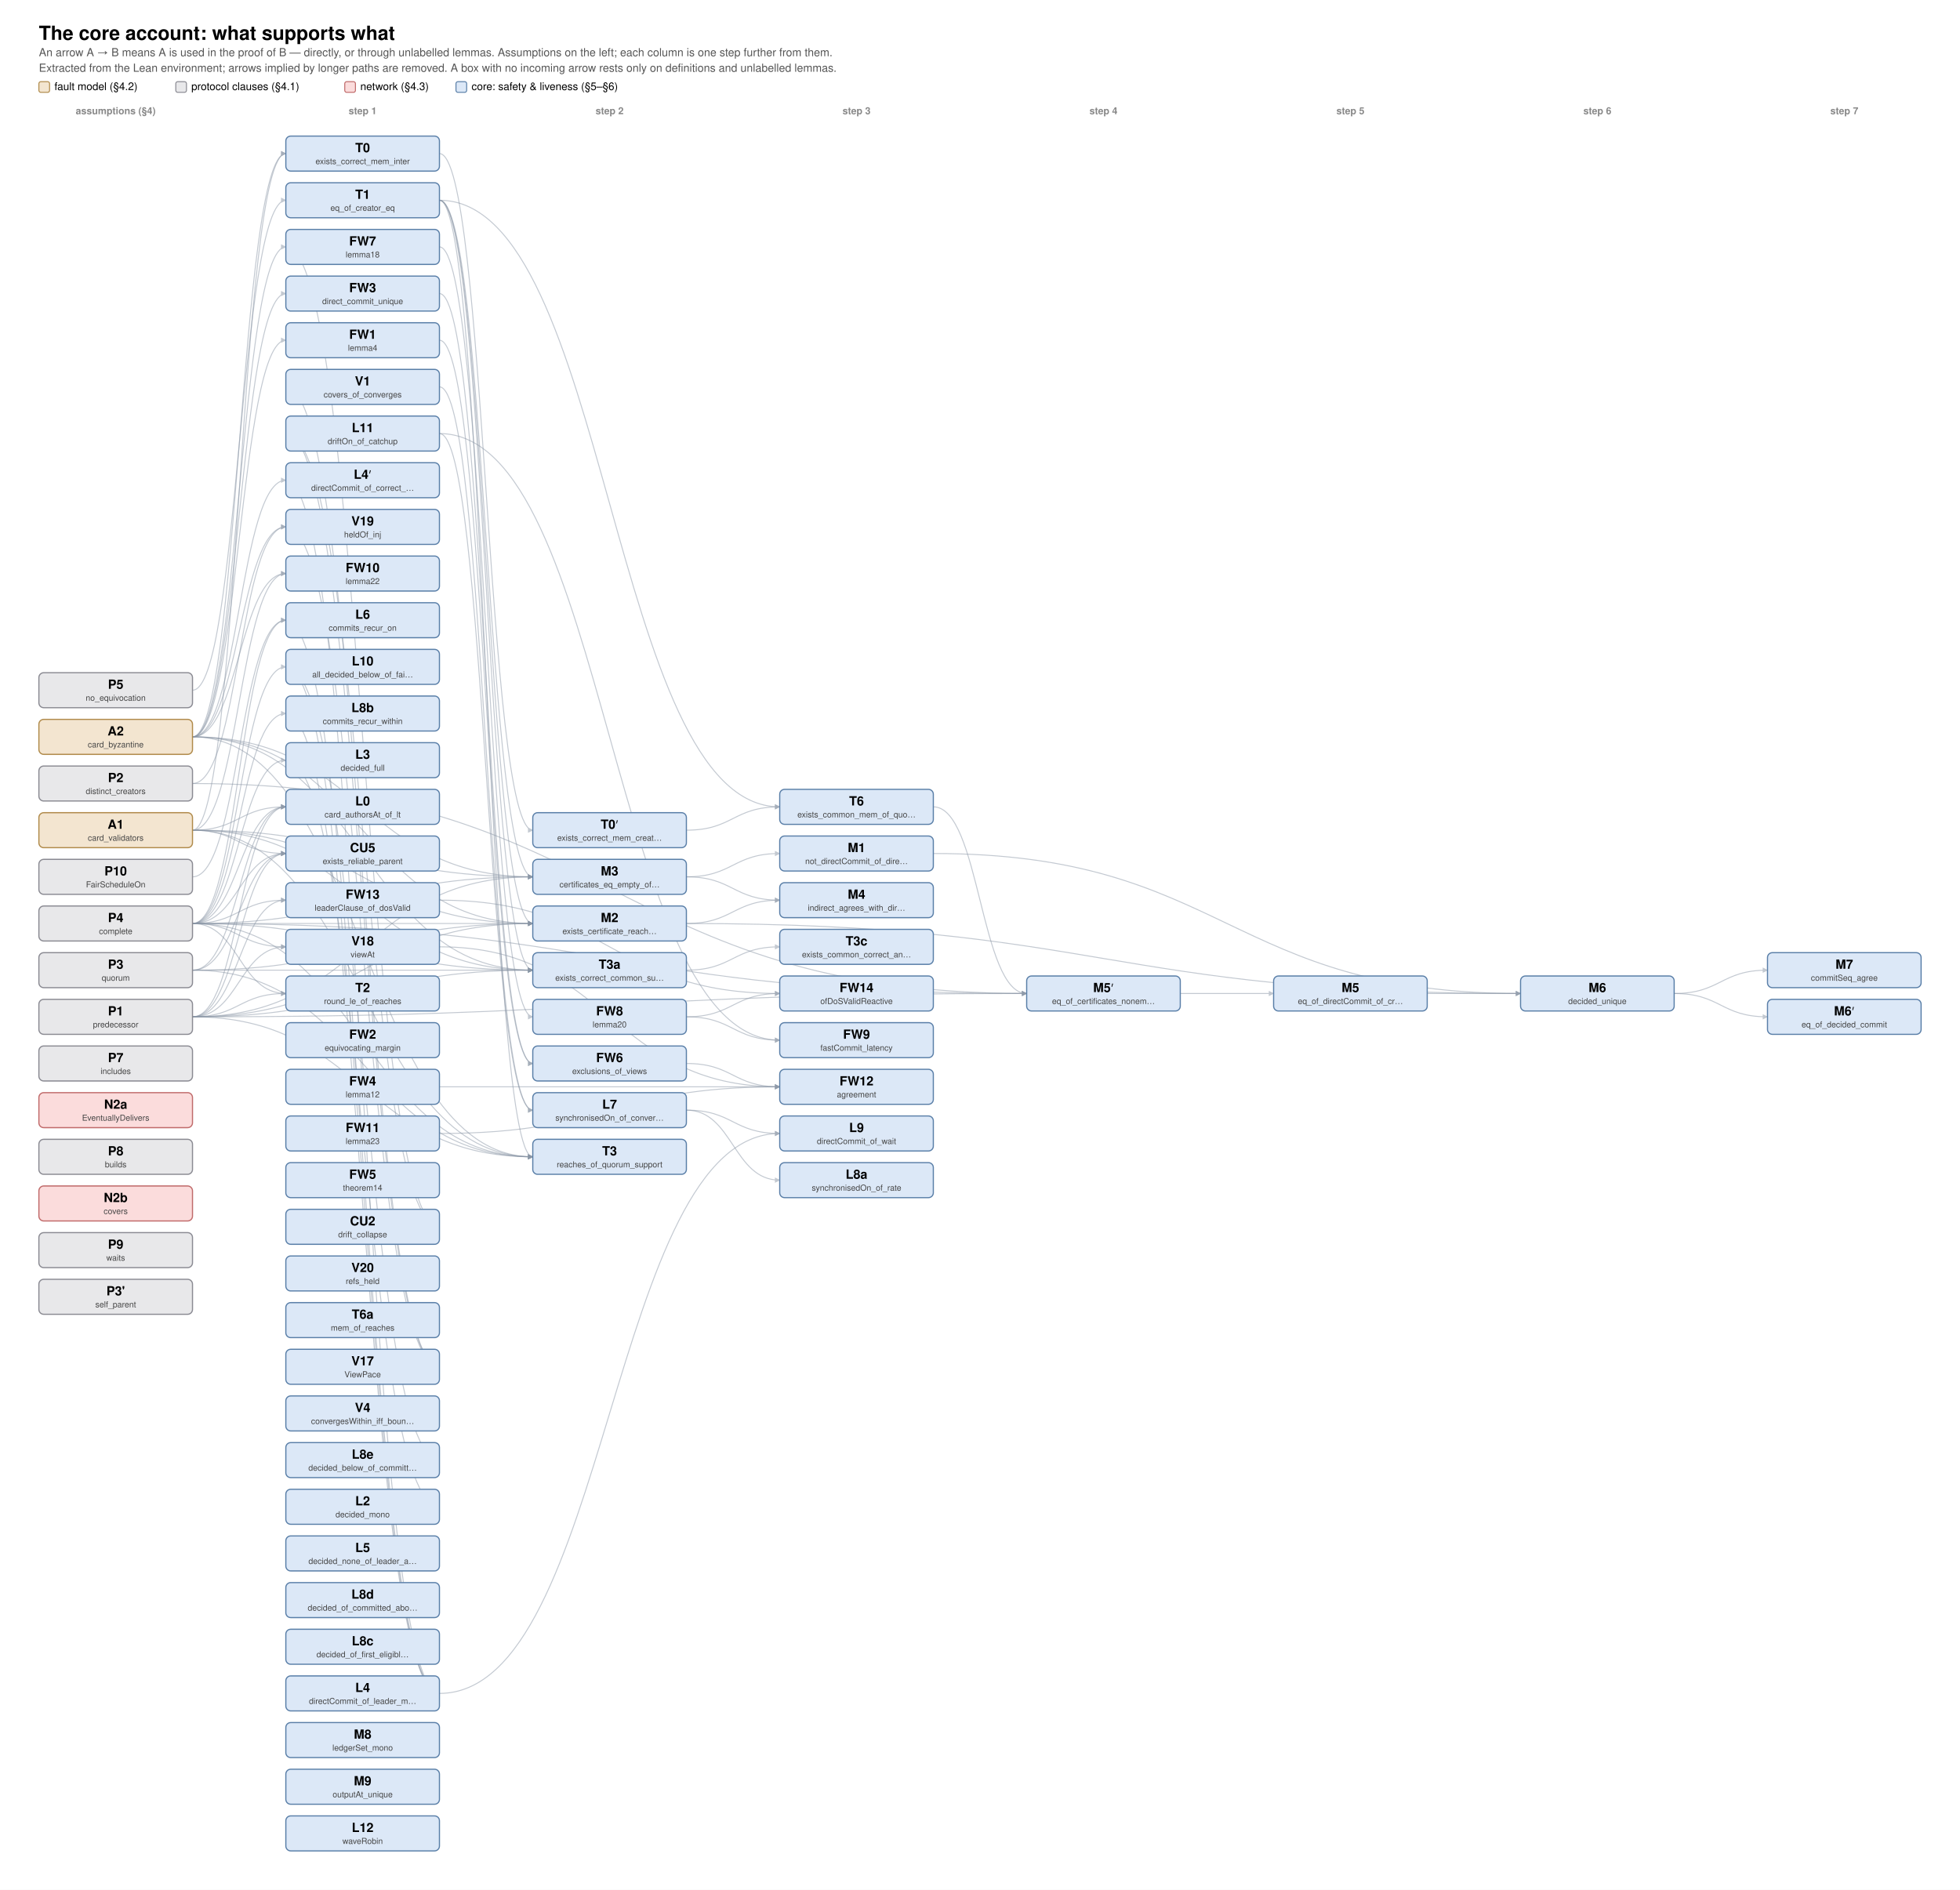
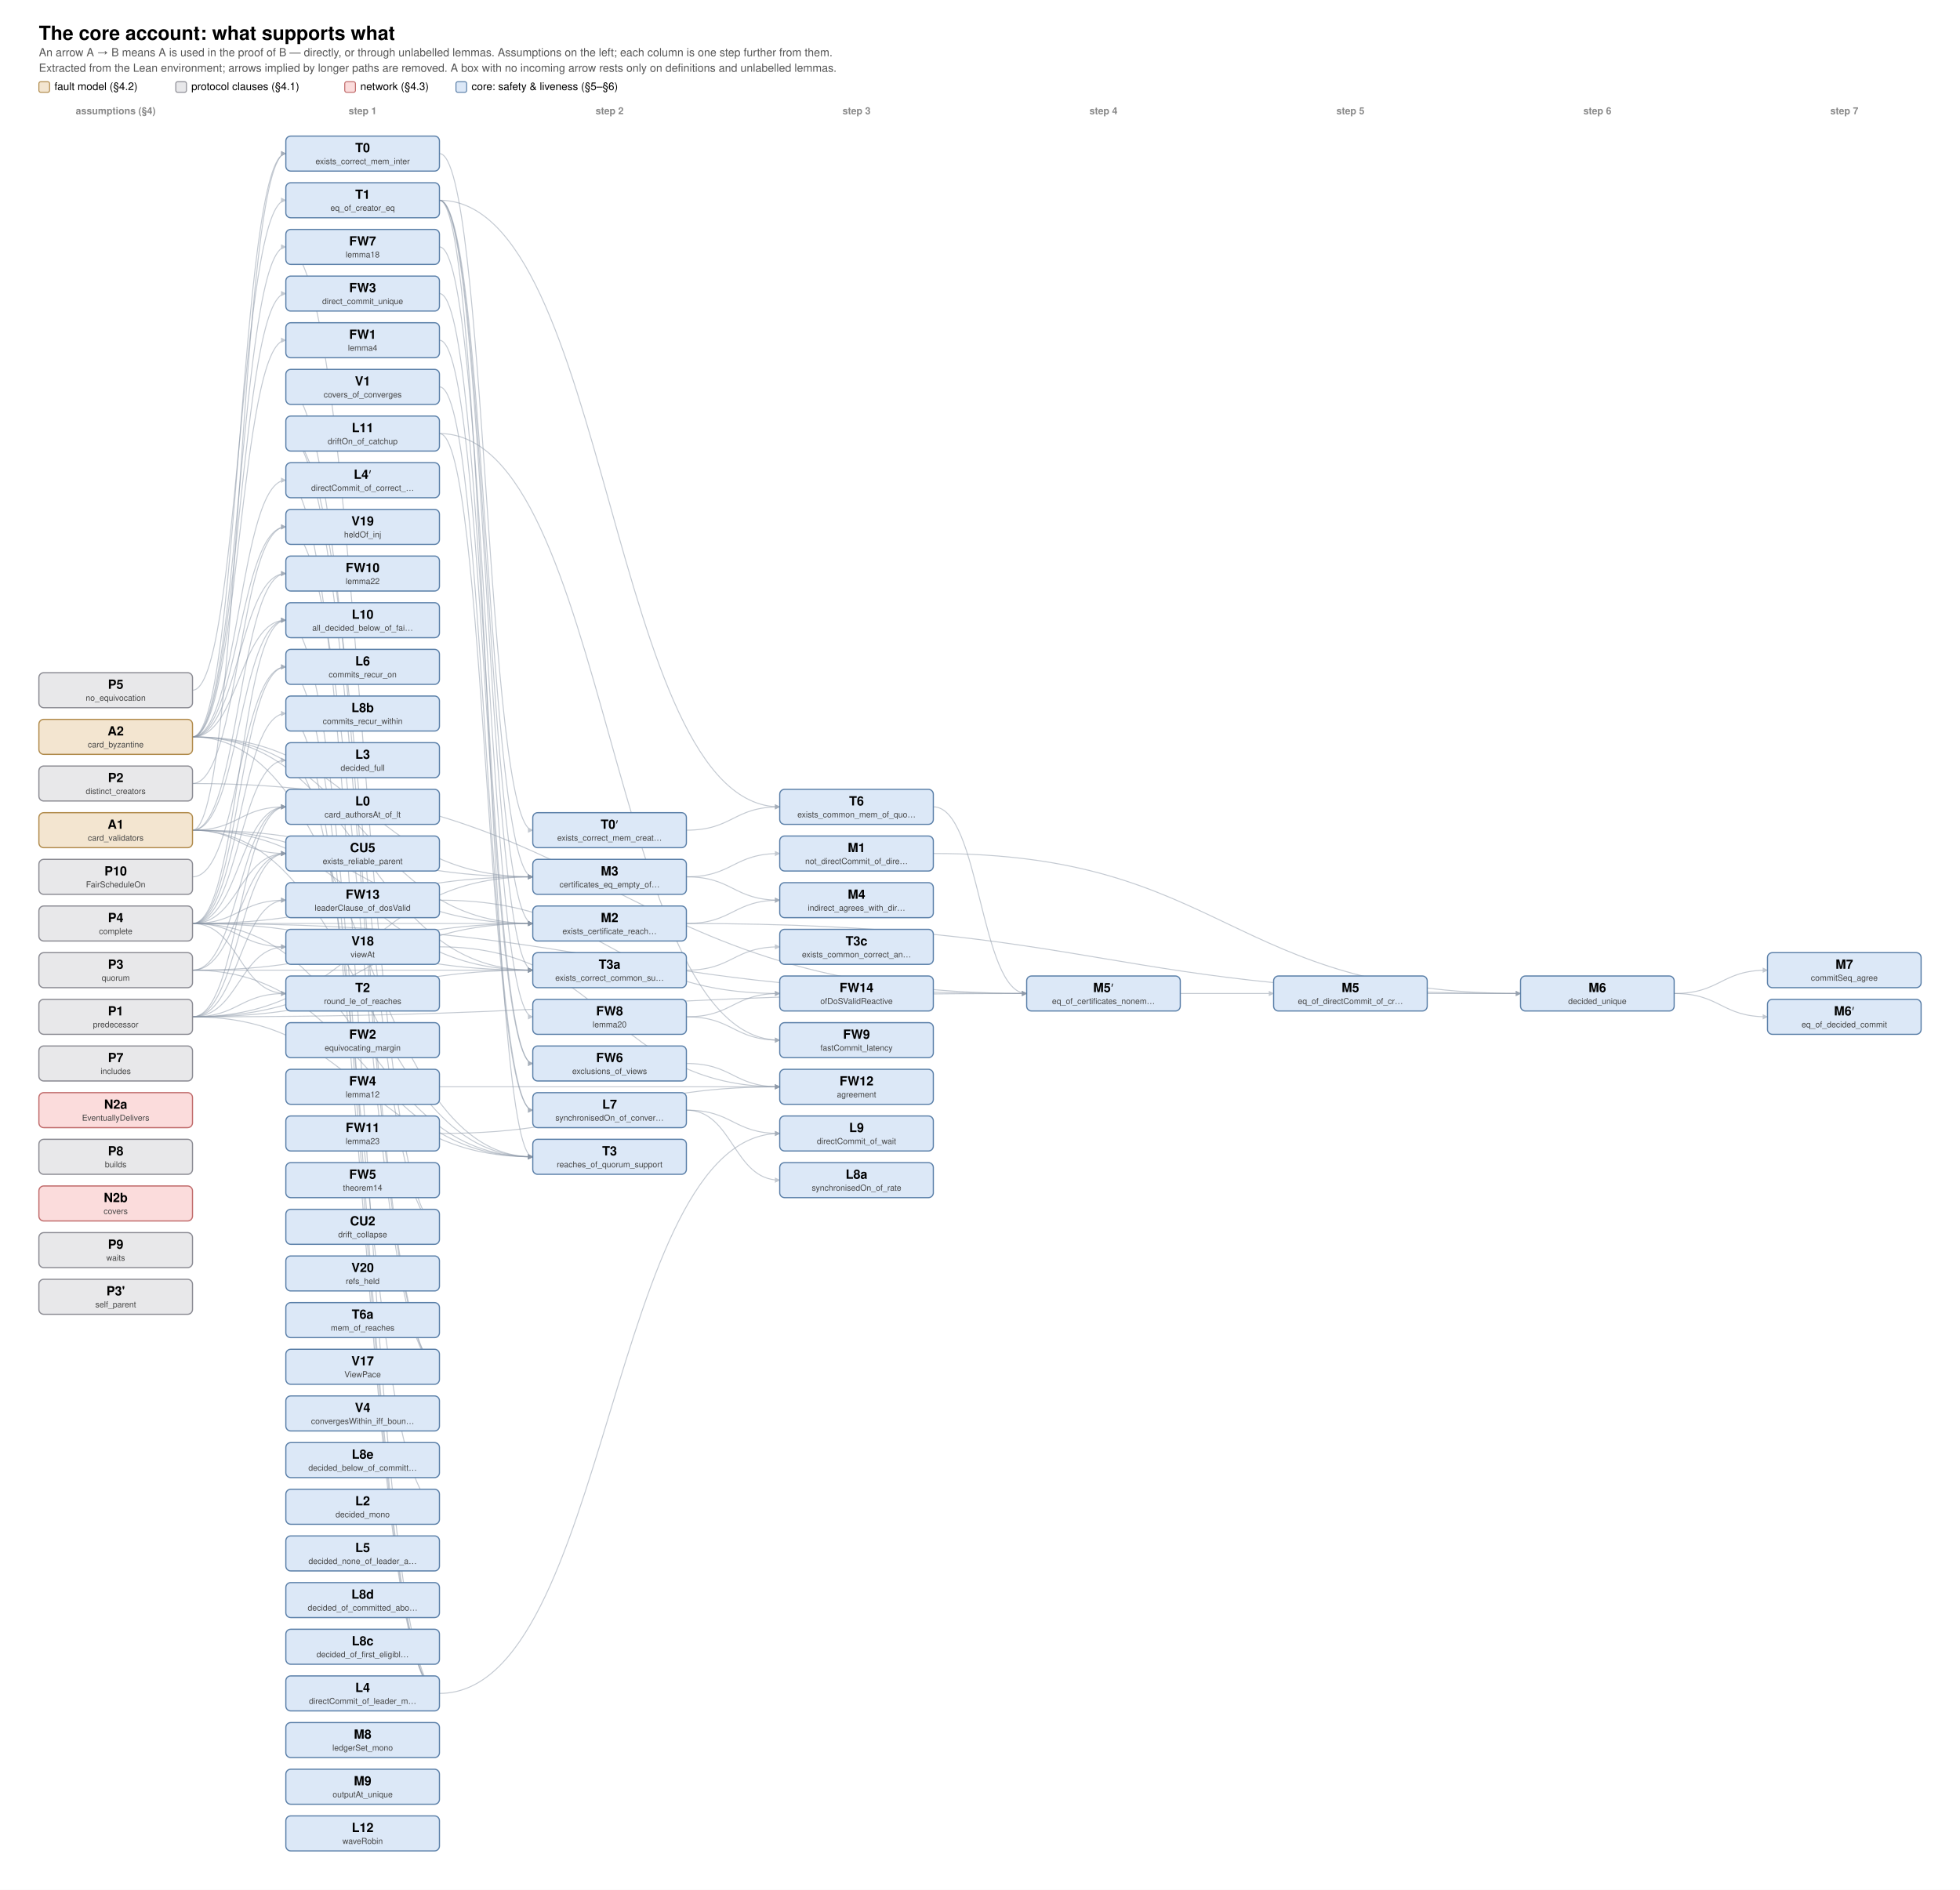
<svg xmlns="http://www.w3.org/2000/svg" width="2016" height="1944" viewBox="0 0 2016 1944" font-family="Helvetica,Arial,sans-serif">
  <style>text{dominant-baseline:middle}.lbl{font-size:13px;font-weight:700}.nm{font-size:8.5px;fill:#444}.ttl{font-size:20px;font-weight:700}.sub{font-size:11.5px;fill:#555}.key{font-size:11px}.col{font-size:10px;fill:#888;font-weight:700}</style>
  <rect width="2016" height="1944" fill="#fff" />
  <defs>
    <marker id="a" viewBox="0 0 10 10" refX="9" refY="5" markerWidth="5.5" markerHeight="5.5" orient="auto-start-reverse">
      <path d="M0,0 L10,5 L0,10 z" fill="#8894a4" />
    </marker>
  </defs>
  <text class="ttl" x="40" y="34">The core account: what supports what</text>
  <text class="sub" x="40" y="54">An arrow A → B means A is used in the proof of B — directly, or through unlabelled lemmas. Assumptions on the left; each column is one step further from them.</text>
  <text class="sub" x="40" y="70">Extracted from the Lean environment; arrows implied by longer paths are removed. A box with no incoming arrow rests only on definitions and unlabelled lemmas.</text>
  <rect x="40" y="84" width="11" height="11" rx="2" fill="#f3e5d0" stroke="#b08a4a" />
  <text class="key" x="56" y="89">fault model (§4.2)</text>
  <rect x="180.8" y="84" width="11" height="11" rx="2" fill="#e8e8ea" stroke="#8a8a92" />
  <text class="key" x="196.8" y="89">protocol clauses (§4.1)</text>
  <rect x="354.6" y="84" width="11" height="11" rx="2" fill="#fbdcdc" stroke="#c06a6a" />
  <text class="key" x="370.6" y="89">network (§4.3)</text>
  <rect x="469.0" y="84" width="11" height="11" rx="2" fill="#dce8f7" stroke="#5a7fa8" />
  <text class="key" x="485.0" y="89">core: safety &amp; liveness (§5–§6)</text>
  <text class="col" x="119.0" y="114" text-anchor="middle">assumptions (§4)</text>
  <text class="col" x="373.0" y="114" text-anchor="middle">step 1</text>
  <text class="col" x="627.0" y="114" text-anchor="middle">step 2</text>
  <text class="col" x="881.0" y="114" text-anchor="middle">step 3</text>
  <text class="col" x="1135.0" y="114" text-anchor="middle">step 4</text>
  <text class="col" x="1389.0" y="114" text-anchor="middle">step 5</text>
  <text class="col" x="1643.0" y="114" text-anchor="middle">step 6</text>
  <text class="col" x="1897.0" y="114" text-anchor="middle">step 7</text>
  <path d="M452.0,446.0 C500.0,446.0 500.0,1142.0 548.0,1142.0" fill="none" stroke="#8894a4" stroke-width="1" opacity="0.5" marker-end="url(#a)" />
  <path d="M452.0,446.0 C627.0,446.0 627.0,1070.0 802.0,1070.0" fill="none" stroke="#8894a4" stroke-width="1" opacity="0.5" marker-end="url(#a)" />
  <path d="M960.0,830.0 C1008.0,830.0 1008.0,1022.0 1056.0,1022.0" fill="none" stroke="#8894a4" stroke-width="1" opacity="0.5" marker-end="url(#a)" />
  <path d="M452.0,1406.0 C373.0,1406.0 373.0,542.0 294.0,542.0" fill="none" stroke="#8894a4" stroke-width="1" opacity="0.5" marker-end="url(#a)" />
  <path d="M452.0,1406.0 C373.0,1406.0 373.0,398.0 294.0,398.0" fill="none" stroke="#8894a4" stroke-width="1" opacity="0.5" marker-end="url(#a)" />
  <path d="M452.0,1406.0 C373.0,1406.0 373.0,446.0 294.0,446.0" fill="none" stroke="#8894a4" stroke-width="1" opacity="0.5" marker-end="url(#a)" />
  <path d="M706.0,950.0 C754.0,950.0 754.0,926.0 802.0,926.0" fill="none" stroke="#8894a4" stroke-width="1" opacity="0.5" marker-end="url(#a)" />
  <path d="M706.0,950.0 C1135.0,950.0 1135.0,1022.0 1564.0,1022.0" fill="none" stroke="#8894a4" stroke-width="1" opacity="0.5" marker-end="url(#a)" />
  <path d="M706.0,1142.0 C754.0,1142.0 754.0,1166.0 802.0,1166.0" fill="none" stroke="#8894a4" stroke-width="1" opacity="0.5" marker-end="url(#a)" />
  <path d="M706.0,1142.0 C754.0,1142.0 754.0,1214.0 802.0,1214.0" fill="none" stroke="#8894a4" stroke-width="1" opacity="0.5" marker-end="url(#a)" />
  <path d="M452.0,926.0 C627.0,926.0 627.0,1022.0 802.0,1022.0" fill="none" stroke="#8894a4" stroke-width="1" opacity="0.5" marker-end="url(#a)" />
  <path d="M452.0,1166.0 C627.0,1166.0 627.0,1118.0 802.0,1118.0" fill="none" stroke="#8894a4" stroke-width="1" opacity="0.5" marker-end="url(#a)" />
  <path d="M198.0,998.0 C246.0,998.0 246.0,878.0 294.0,878.0" fill="none" stroke="#8894a4" stroke-width="1" opacity="0.5" marker-end="url(#a)" />
  <path d="M198.0,998.0 C373.0,998.0 373.0,998.0 548.0,998.0" fill="none" stroke="#8894a4" stroke-width="1" opacity="0.5" marker-end="url(#a)" />
  <path d="M198.0,998.0 C373.0,998.0 373.0,1190.0 548.0,1190.0" fill="none" stroke="#8894a4" stroke-width="1" opacity="0.5" marker-end="url(#a)" />
  <path d="M198.0,998.0 C373.0,998.0 373.0,950.0 548.0,950.0" fill="none" stroke="#8894a4" stroke-width="1" opacity="0.5" marker-end="url(#a)" />
  <path d="M198.0,998.0 C246.0,998.0 246.0,830.0 294.0,830.0" fill="none" stroke="#8894a4" stroke-width="1" opacity="0.5" marker-end="url(#a)" />
  <path d="M452.0,206.0 C500.0,206.0 500.0,902.0 548.0,902.0" fill="none" stroke="#8894a4" stroke-width="1" opacity="0.5" marker-end="url(#a)" />
  <path d="M452.0,206.0 C500.0,206.0 500.0,1190.0 548.0,1190.0" fill="none" stroke="#8894a4" stroke-width="1" opacity="0.5" marker-end="url(#a)" />
  <path d="M452.0,206.0 C500.0,206.0 500.0,998.0 548.0,998.0" fill="none" stroke="#8894a4" stroke-width="1" opacity="0.5" marker-end="url(#a)" />
  <path d="M452.0,206.0 C627.0,206.0 627.0,830.0 802.0,830.0" fill="none" stroke="#8894a4" stroke-width="1" opacity="0.5" marker-end="url(#a)" />
  <path d="M452.0,206.0 C500.0,206.0 500.0,950.0 548.0,950.0" fill="none" stroke="#8894a4" stroke-width="1" opacity="0.5" marker-end="url(#a)" />
-   <path d="M198.0,902.0 C246.0,902.0 246.0,638.0 294.0,638.0" fill="none" stroke="#8894a4" stroke-width="1" opacity="0.5" marker-end="url(#a)" />
+   <path d="M198.0,902.0 C246.0,902.0 246.0,686.0 294.0,686.0" fill="none" stroke="#8894a4" stroke-width="1" opacity="0.5" marker-end="url(#a)" />
  <path d="M706.0,1046.0 C754.0,1046.0 754.0,1022.0 802.0,1022.0" fill="none" stroke="#8894a4" stroke-width="1" opacity="0.5" marker-end="url(#a)" />
  <path d="M706.0,1046.0 C754.0,1046.0 754.0,1070.0 802.0,1070.0" fill="none" stroke="#8894a4" stroke-width="1" opacity="0.5" marker-end="url(#a)" />
  <path d="M198.0,1046.0 C246.0,1046.0 246.0,926.0 294.0,926.0" fill="none" stroke="#8894a4" stroke-width="1" opacity="0.5" marker-end="url(#a)" />
  <path d="M198.0,1046.0 C373.0,1046.0 373.0,902.0 548.0,902.0" fill="none" stroke="#8894a4" stroke-width="1" opacity="0.5" marker-end="url(#a)" />
  <path d="M198.0,1046.0 C373.0,1046.0 373.0,998.0 548.0,998.0" fill="none" stroke="#8894a4" stroke-width="1" opacity="0.5" marker-end="url(#a)" />
  <path d="M198.0,1046.0 C246.0,1046.0 246.0,878.0 294.0,878.0" fill="none" stroke="#8894a4" stroke-width="1" opacity="0.5" marker-end="url(#a)" />
  <path d="M198.0,1046.0 C246.0,1046.0 246.0,1022.0 294.0,1022.0" fill="none" stroke="#8894a4" stroke-width="1" opacity="0.5" marker-end="url(#a)" />
  <path d="M198.0,1046.0 C373.0,1046.0 373.0,1190.0 548.0,1190.0" fill="none" stroke="#8894a4" stroke-width="1" opacity="0.5" marker-end="url(#a)" />
  <path d="M198.0,1046.0 C246.0,1046.0 246.0,830.0 294.0,830.0" fill="none" stroke="#8894a4" stroke-width="1" opacity="0.5" marker-end="url(#a)" />
  <path d="M198.0,1046.0 C627.0,1046.0 627.0,1022.0 1056.0,1022.0" fill="none" stroke="#8894a4" stroke-width="1" opacity="0.5" marker-end="url(#a)" />
  <path d="M198.0,1046.0 C373.0,1046.0 373.0,950.0 548.0,950.0" fill="none" stroke="#8894a4" stroke-width="1" opacity="0.5" marker-end="url(#a)" />
  <path d="M198.0,1046.0 C246.0,1046.0 246.0,974.0 294.0,974.0" fill="none" stroke="#8894a4" stroke-width="1" opacity="0.5" marker-end="url(#a)" />
  <path d="M706.0,1094.0 C754.0,1094.0 754.0,1118.0 802.0,1118.0" fill="none" stroke="#8894a4" stroke-width="1" opacity="0.5" marker-end="url(#a)" />
  <path d="M452.0,1742.0 C627.0,1742.0 627.0,1166.0 802.0,1166.0" fill="none" stroke="#8894a4" stroke-width="1" opacity="0.5" marker-end="url(#a)" />
  <path d="M452.0,1742.0 C373.0,1742.0 373.0,494.0 294.0,494.0" fill="none" stroke="#8894a4" stroke-width="1" opacity="0.5" marker-end="url(#a)" />
  <path d="M452.0,1742.0 C373.0,1742.0 373.0,734.0 294.0,734.0" fill="none" stroke="#8894a4" stroke-width="1" opacity="0.5" marker-end="url(#a)" />
+   <path d="M452.0,1742.0 C373.0,1742.0 373.0,686.0 294.0,686.0" fill="none" stroke="#8894a4" stroke-width="1" opacity="0.5" marker-end="url(#a)" />
  <path d="M452.0,1742.0 C373.0,1742.0 373.0,638.0 294.0,638.0" fill="none" stroke="#8894a4" stroke-width="1" opacity="0.5" marker-end="url(#a)" />
-   <path d="M452.0,1742.0 C373.0,1742.0 373.0,686.0 294.0,686.0" fill="none" stroke="#8894a4" stroke-width="1" opacity="0.5" marker-end="url(#a)" />
  <path d="M452.0,398.0 C500.0,398.0 500.0,1142.0 548.0,1142.0" fill="none" stroke="#8894a4" stroke-width="1" opacity="0.5" marker-end="url(#a)" />
  <path d="M1468.0,1022.0 C1516.0,1022.0 1516.0,1022.0 1564.0,1022.0" fill="none" stroke="#8894a4" stroke-width="1" opacity="0.5" marker-end="url(#a)" />
  <path d="M198.0,950.0 C246.0,950.0 246.0,926.0 294.0,926.0" fill="none" stroke="#8894a4" stroke-width="1" opacity="0.5" marker-end="url(#a)" />
  <path d="M198.0,950.0 C373.0,950.0 373.0,902.0 548.0,902.0" fill="none" stroke="#8894a4" stroke-width="1" opacity="0.5" marker-end="url(#a)" />
  <path d="M198.0,950.0 C373.0,950.0 373.0,998.0 548.0,998.0" fill="none" stroke="#8894a4" stroke-width="1" opacity="0.5" marker-end="url(#a)" />
  <path d="M198.0,950.0 C246.0,950.0 246.0,878.0 294.0,878.0" fill="none" stroke="#8894a4" stroke-width="1" opacity="0.5" marker-end="url(#a)" />
  <path d="M198.0,950.0 C246.0,950.0 246.0,734.0 294.0,734.0" fill="none" stroke="#8894a4" stroke-width="1" opacity="0.5" marker-end="url(#a)" />
  <path d="M198.0,950.0 C246.0,950.0 246.0,782.0 294.0,782.0" fill="none" stroke="#8894a4" stroke-width="1" opacity="0.5" marker-end="url(#a)" />
-   <path d="M198.0,950.0 C246.0,950.0 246.0,638.0 294.0,638.0" fill="none" stroke="#8894a4" stroke-width="1" opacity="0.5" marker-end="url(#a)" />
+   <path d="M198.0,950.0 C246.0,950.0 246.0,686.0 294.0,686.0" fill="none" stroke="#8894a4" stroke-width="1" opacity="0.5" marker-end="url(#a)" />
  <path d="M198.0,950.0 C246.0,950.0 246.0,1022.0 294.0,1022.0" fill="none" stroke="#8894a4" stroke-width="1" opacity="0.5" marker-end="url(#a)" />
  <path d="M198.0,950.0 C373.0,950.0 373.0,1190.0 548.0,1190.0" fill="none" stroke="#8894a4" stroke-width="1" opacity="0.5" marker-end="url(#a)" />
-   <path d="M198.0,950.0 C246.0,950.0 246.0,686.0 294.0,686.0" fill="none" stroke="#8894a4" stroke-width="1" opacity="0.5" marker-end="url(#a)" />
+   <path d="M198.0,950.0 C246.0,950.0 246.0,638.0 294.0,638.0" fill="none" stroke="#8894a4" stroke-width="1" opacity="0.5" marker-end="url(#a)" />
  <path d="M198.0,950.0 C246.0,950.0 246.0,830.0 294.0,830.0" fill="none" stroke="#8894a4" stroke-width="1" opacity="0.5" marker-end="url(#a)" />
  <path d="M198.0,950.0 C627.0,950.0 627.0,1022.0 1056.0,1022.0" fill="none" stroke="#8894a4" stroke-width="1" opacity="0.5" marker-end="url(#a)" />
  <path d="M198.0,950.0 C373.0,950.0 373.0,950.0 548.0,950.0" fill="none" stroke="#8894a4" stroke-width="1" opacity="0.5" marker-end="url(#a)" />
  <path d="M198.0,950.0 C246.0,950.0 246.0,974.0 294.0,974.0" fill="none" stroke="#8894a4" stroke-width="1" opacity="0.5" marker-end="url(#a)" />
  <path d="M198.0,758.0 C246.0,758.0 246.0,158.0 294.0,158.0" fill="none" stroke="#8894a4" stroke-width="1" opacity="0.5" marker-end="url(#a)" />
  <path d="M198.0,758.0 C373.0,758.0 373.0,902.0 548.0,902.0" fill="none" stroke="#8894a4" stroke-width="1" opacity="0.5" marker-end="url(#a)" />
  <path d="M198.0,758.0 C373.0,758.0 373.0,998.0 548.0,998.0" fill="none" stroke="#8894a4" stroke-width="1" opacity="0.5" marker-end="url(#a)" />
  <path d="M198.0,758.0 C246.0,758.0 246.0,590.0 294.0,590.0" fill="none" stroke="#8894a4" stroke-width="1" opacity="0.5" marker-end="url(#a)" />
  <path d="M198.0,758.0 C246.0,758.0 246.0,494.0 294.0,494.0" fill="none" stroke="#8894a4" stroke-width="1" opacity="0.5" marker-end="url(#a)" />
  <path d="M198.0,758.0 C246.0,758.0 246.0,542.0 294.0,542.0" fill="none" stroke="#8894a4" stroke-width="1" opacity="0.5" marker-end="url(#a)" />
  <path d="M198.0,758.0 C246.0,758.0 246.0,350.0 294.0,350.0" fill="none" stroke="#8894a4" stroke-width="1" opacity="0.5" marker-end="url(#a)" />
  <path d="M198.0,758.0 C373.0,758.0 373.0,1190.0 548.0,1190.0" fill="none" stroke="#8894a4" stroke-width="1" opacity="0.5" marker-end="url(#a)" />
+   <path d="M198.0,758.0 C246.0,758.0 246.0,638.0 294.0,638.0" fill="none" stroke="#8894a4" stroke-width="1" opacity="0.5" marker-end="url(#a)" />
  <path d="M198.0,758.0 C246.0,758.0 246.0,254.0 294.0,254.0" fill="none" stroke="#8894a4" stroke-width="1" opacity="0.5" marker-end="url(#a)" />
  <path d="M198.0,758.0 C373.0,758.0 373.0,950.0 548.0,950.0" fill="none" stroke="#8894a4" stroke-width="1" opacity="0.5" marker-end="url(#a)" />
  <path d="M198.0,758.0 C246.0,758.0 246.0,302.0 294.0,302.0" fill="none" stroke="#8894a4" stroke-width="1" opacity="0.5" marker-end="url(#a)" />
  <path d="M706.0,902.0 C754.0,902.0 754.0,878.0 802.0,878.0" fill="none" stroke="#8894a4" stroke-width="1" opacity="0.5" marker-end="url(#a)" />
  <path d="M706.0,902.0 C754.0,902.0 754.0,926.0 802.0,926.0" fill="none" stroke="#8894a4" stroke-width="1" opacity="0.5" marker-end="url(#a)" />
  <path d="M706.0,854.0 C754.0,854.0 754.0,830.0 802.0,830.0" fill="none" stroke="#8894a4" stroke-width="1" opacity="0.5" marker-end="url(#a)" />
  <path d="M452.0,1550.0 C373.0,1550.0 373.0,782.0 294.0,782.0" fill="none" stroke="#8894a4" stroke-width="1" opacity="0.5" marker-end="url(#a)" />
  <path d="M452.0,1118.0 C627.0,1118.0 627.0,1118.0 802.0,1118.0" fill="none" stroke="#8894a4" stroke-width="1" opacity="0.5" marker-end="url(#a)" />
-   <path d="M452.0,1502.0 C373.0,1502.0 373.0,686.0 294.0,686.0" fill="none" stroke="#8894a4" stroke-width="1" opacity="0.5" marker-end="url(#a)" />
  <path d="M198.0,806.0 C246.0,806.0 246.0,542.0 294.0,542.0" fill="none" stroke="#8894a4" stroke-width="1" opacity="0.5" marker-end="url(#a)" />
  <path d="M198.0,806.0 C627.0,806.0 627.0,1022.0 1056.0,1022.0" fill="none" stroke="#8894a4" stroke-width="1" opacity="0.5" marker-end="url(#a)" />
  <path d="M452.0,1262.0 C373.0,1262.0 373.0,254.0 294.0,254.0" fill="none" stroke="#8894a4" stroke-width="1" opacity="0.5" marker-end="url(#a)" />
  <path d="M452.0,1262.0 C373.0,1262.0 373.0,446.0 294.0,446.0" fill="none" stroke="#8894a4" stroke-width="1" opacity="0.5" marker-end="url(#a)" />
  <path d="M452.0,974.0 C627.0,974.0 627.0,1118.0 802.0,1118.0" fill="none" stroke="#8894a4" stroke-width="1" opacity="0.5" marker-end="url(#a)" />
  <path d="M452.0,302.0 C500.0,302.0 500.0,1094.0 548.0,1094.0" fill="none" stroke="#8894a4" stroke-width="1" opacity="0.5" marker-end="url(#a)" />
  <path d="M452.0,158.0 C500.0,158.0 500.0,854.0 548.0,854.0" fill="none" stroke="#8894a4" stroke-width="1" opacity="0.5" marker-end="url(#a)" />
  <path d="M1722.0,1022.0 C1770.0,1022.0 1770.0,998.0 1818.0,998.0" fill="none" stroke="#8894a4" stroke-width="1" opacity="0.5" marker-end="url(#a)" />
  <path d="M1722.0,1022.0 C1770.0,1022.0 1770.0,1046.0 1818.0,1046.0" fill="none" stroke="#8894a4" stroke-width="1" opacity="0.5" marker-end="url(#a)" />
  <path d="M198.0,854.0 C246.0,854.0 246.0,158.0 294.0,158.0" fill="none" stroke="#8894a4" stroke-width="1" opacity="0.5" marker-end="url(#a)" />
  <path d="M198.0,854.0 C373.0,854.0 373.0,902.0 548.0,902.0" fill="none" stroke="#8894a4" stroke-width="1" opacity="0.5" marker-end="url(#a)" />
  <path d="M198.0,854.0 C246.0,854.0 246.0,878.0 294.0,878.0" fill="none" stroke="#8894a4" stroke-width="1" opacity="0.5" marker-end="url(#a)" />
  <path d="M198.0,854.0 C246.0,854.0 246.0,590.0 294.0,590.0" fill="none" stroke="#8894a4" stroke-width="1" opacity="0.5" marker-end="url(#a)" />
  <path d="M198.0,854.0 C373.0,854.0 373.0,998.0 548.0,998.0" fill="none" stroke="#8894a4" stroke-width="1" opacity="0.5" marker-end="url(#a)" />
  <path d="M198.0,854.0 C373.0,854.0 373.0,1190.0 548.0,1190.0" fill="none" stroke="#8894a4" stroke-width="1" opacity="0.5" marker-end="url(#a)" />
+   <path d="M198.0,854.0 C246.0,854.0 246.0,638.0 294.0,638.0" fill="none" stroke="#8894a4" stroke-width="1" opacity="0.5" marker-end="url(#a)" />
  <path d="M198.0,854.0 C373.0,854.0 373.0,950.0 548.0,950.0" fill="none" stroke="#8894a4" stroke-width="1" opacity="0.5" marker-end="url(#a)" />
  <path d="M198.0,854.0 C246.0,854.0 246.0,830.0 294.0,830.0" fill="none" stroke="#8894a4" stroke-width="1" opacity="0.5" marker-end="url(#a)" />
  <path d="M452.0,350.0 C500.0,350.0 500.0,1094.0 548.0,1094.0" fill="none" stroke="#8894a4" stroke-width="1" opacity="0.5" marker-end="url(#a)" />
  <path d="M1214.0,1022.0 C1262.0,1022.0 1262.0,1022.0 1310.0,1022.0" fill="none" stroke="#8894a4" stroke-width="1" opacity="0.5" marker-end="url(#a)" />
  <path d="M960.0,878.0 C1262.0,878.0 1262.0,1022.0 1564.0,1022.0" fill="none" stroke="#8894a4" stroke-width="1" opacity="0.5" marker-end="url(#a)" />
  <path d="M706.0,998.0 C754.0,998.0 754.0,974.0 802.0,974.0" fill="none" stroke="#8894a4" stroke-width="1" opacity="0.5" marker-end="url(#a)" />
  <path d="M198.0,710.0 C246.0,710.0 246.0,206.0 294.0,206.0" fill="none" stroke="#8894a4" stroke-width="1" opacity="0.5" marker-end="url(#a)" />
  <path d="M452.0,254.0 C500.0,254.0 500.0,1046.0 548.0,1046.0" fill="none" stroke="#8894a4" stroke-width="1" opacity="0.5" marker-end="url(#a)" />
  <g>
    <rect x="40.0" y="692.0" width="158" height="36" rx="5" fill="#e8e8ea" stroke="#8a8a92" stroke-width="1.2" />
    <text class="lbl" x="119.0" y="704.0" text-anchor="middle">P5</text>
    <text class="nm" x="119.0" y="718.0" text-anchor="middle">no_equivocation</text>
  </g>
  <g>
    <rect x="40.0" y="740.0" width="158" height="36" rx="5" fill="#f3e5d0" stroke="#b08a4a" stroke-width="1.2" />
    <text class="lbl" x="119.0" y="752.0" text-anchor="middle">A2</text>
    <text class="nm" x="119.0" y="766.0" text-anchor="middle">card_byzantine</text>
  </g>
  <g>
    <rect x="40.0" y="788.0" width="158" height="36" rx="5" fill="#e8e8ea" stroke="#8a8a92" stroke-width="1.2" />
    <text class="lbl" x="119.0" y="800.0" text-anchor="middle">P2</text>
    <text class="nm" x="119.0" y="814.0" text-anchor="middle">distinct_creators</text>
  </g>
  <g>
    <rect x="40.0" y="836.0" width="158" height="36" rx="5" fill="#f3e5d0" stroke="#b08a4a" stroke-width="1.2" />
    <text class="lbl" x="119.0" y="848.0" text-anchor="middle">A1</text>
    <text class="nm" x="119.0" y="862.0" text-anchor="middle">card_validators</text>
  </g>
  <g>
    <rect x="40.0" y="884.0" width="158" height="36" rx="5" fill="#e8e8ea" stroke="#8a8a92" stroke-width="1.2" />
    <text class="lbl" x="119.0" y="896.0" text-anchor="middle">P10</text>
    <text class="nm" x="119.0" y="910.0" text-anchor="middle">FairScheduleOn</text>
  </g>
  <g>
    <rect x="40.0" y="932.0" width="158" height="36" rx="5" fill="#e8e8ea" stroke="#8a8a92" stroke-width="1.2" />
    <text class="lbl" x="119.0" y="944.0" text-anchor="middle">P4</text>
    <text class="nm" x="119.0" y="958.0" text-anchor="middle">complete</text>
  </g>
  <g>
    <rect x="40.0" y="980.0" width="158" height="36" rx="5" fill="#e8e8ea" stroke="#8a8a92" stroke-width="1.2" />
    <text class="lbl" x="119.0" y="992.0" text-anchor="middle">P3</text>
    <text class="nm" x="119.0" y="1006.0" text-anchor="middle">quorum</text>
  </g>
  <g>
    <rect x="40.0" y="1028.0" width="158" height="36" rx="5" fill="#e8e8ea" stroke="#8a8a92" stroke-width="1.2" />
    <text class="lbl" x="119.0" y="1040.0" text-anchor="middle">P1</text>
    <text class="nm" x="119.0" y="1054.0" text-anchor="middle">predecessor</text>
  </g>
  <g>
    <rect x="40.0" y="1076.0" width="158" height="36" rx="5" fill="#e8e8ea" stroke="#8a8a92" stroke-width="1.2" />
    <text class="lbl" x="119.0" y="1088.0" text-anchor="middle">P7</text>
    <text class="nm" x="119.0" y="1102.0" text-anchor="middle">includes</text>
  </g>
  <g>
    <rect x="40.0" y="1124.0" width="158" height="36" rx="5" fill="#fbdcdc" stroke="#c06a6a" stroke-width="1.2" />
    <text class="lbl" x="119.0" y="1136.0" text-anchor="middle">N2a</text>
    <text class="nm" x="119.0" y="1150.0" text-anchor="middle">EventuallyDelivers</text>
  </g>
  <g>
    <rect x="40.0" y="1172.0" width="158" height="36" rx="5" fill="#e8e8ea" stroke="#8a8a92" stroke-width="1.2" />
    <text class="lbl" x="119.0" y="1184.0" text-anchor="middle">P8</text>
    <text class="nm" x="119.0" y="1198.0" text-anchor="middle">builds</text>
  </g>
  <g>
    <rect x="40.0" y="1220.0" width="158" height="36" rx="5" fill="#fbdcdc" stroke="#c06a6a" stroke-width="1.2" />
    <text class="lbl" x="119.0" y="1232.0" text-anchor="middle">N2b</text>
    <text class="nm" x="119.0" y="1246.0" text-anchor="middle">covers</text>
  </g>
  <g>
    <rect x="40.0" y="1268.0" width="158" height="36" rx="5" fill="#e8e8ea" stroke="#8a8a92" stroke-width="1.2" />
    <text class="lbl" x="119.0" y="1280.0" text-anchor="middle">P9</text>
    <text class="nm" x="119.0" y="1294.0" text-anchor="middle">waits</text>
  </g>
  <g>
    <rect x="40.0" y="1316.0" width="158" height="36" rx="5" fill="#e8e8ea" stroke="#8a8a92" stroke-width="1.2" />
    <text class="lbl" x="119.0" y="1328.0" text-anchor="middle">P3'</text>
    <text class="nm" x="119.0" y="1342.0" text-anchor="middle">self_parent</text>
  </g>
  <g>
    <rect x="294.0" y="140.0" width="158" height="36" rx="5" fill="#dce8f7" stroke="#5a7fa8" stroke-width="1.2" />
    <text class="lbl" x="373.0" y="152.0" text-anchor="middle">T0</text>
    <text class="nm" x="373.0" y="166.0" text-anchor="middle">exists_correct_mem_inter</text>
  </g>
  <g>
    <rect x="294.0" y="188.0" width="158" height="36" rx="5" fill="#dce8f7" stroke="#5a7fa8" stroke-width="1.2" />
    <text class="lbl" x="373.0" y="200.0" text-anchor="middle">T1</text>
    <text class="nm" x="373.0" y="214.0" text-anchor="middle">eq_of_creator_eq</text>
  </g>
  <g>
    <rect x="294.0" y="236.0" width="158" height="36" rx="5" fill="#dce8f7" stroke="#5a7fa8" stroke-width="1.2" />
    <text class="lbl" x="373.0" y="248.0" text-anchor="middle">FW7</text>
    <text class="nm" x="373.0" y="262.0" text-anchor="middle">lemma18</text>
  </g>
  <g>
    <rect x="294.0" y="284.0" width="158" height="36" rx="5" fill="#dce8f7" stroke="#5a7fa8" stroke-width="1.2" />
    <text class="lbl" x="373.0" y="296.0" text-anchor="middle">FW3</text>
    <text class="nm" x="373.0" y="310.0" text-anchor="middle">direct_commit_unique</text>
  </g>
  <g>
    <rect x="294.0" y="332.0" width="158" height="36" rx="5" fill="#dce8f7" stroke="#5a7fa8" stroke-width="1.2" />
    <text class="lbl" x="373.0" y="344.0" text-anchor="middle">FW1</text>
    <text class="nm" x="373.0" y="358.0" text-anchor="middle">lemma4</text>
  </g>
  <g>
    <rect x="294.0" y="380.0" width="158" height="36" rx="5" fill="#dce8f7" stroke="#5a7fa8" stroke-width="1.2" />
    <text class="lbl" x="373.0" y="392.0" text-anchor="middle">V1</text>
    <text class="nm" x="373.0" y="406.0" text-anchor="middle">covers_of_converges</text>
  </g>
  <g>
    <rect x="294.0" y="428.0" width="158" height="36" rx="5" fill="#dce8f7" stroke="#5a7fa8" stroke-width="1.2" />
    <text class="lbl" x="373.0" y="440.0" text-anchor="middle">L11</text>
    <text class="nm" x="373.0" y="454.0" text-anchor="middle">driftOn_of_catchup</text>
  </g>
  <g>
    <rect x="294.0" y="476.0" width="158" height="36" rx="5" fill="#dce8f7" stroke="#5a7fa8" stroke-width="1.2" />
    <text class="lbl" x="373.0" y="488.0" text-anchor="middle">L4′</text>
    <text class="nm" x="373.0" y="502.0" text-anchor="middle">directCommit_of_correct_…</text>
  </g>
  <g>
    <rect x="294.0" y="524.0" width="158" height="36" rx="5" fill="#dce8f7" stroke="#5a7fa8" stroke-width="1.2" />
    <text class="lbl" x="373.0" y="536.0" text-anchor="middle">V19</text>
    <text class="nm" x="373.0" y="550.0" text-anchor="middle">heldOf_inj</text>
  </g>
  <g>
    <rect x="294.0" y="572.0" width="158" height="36" rx="5" fill="#dce8f7" stroke="#5a7fa8" stroke-width="1.2" />
    <text class="lbl" x="373.0" y="584.0" text-anchor="middle">FW10</text>
    <text class="nm" x="373.0" y="598.0" text-anchor="middle">lemma22</text>
  </g>
  <g>
    <rect x="294.0" y="620.0" width="158" height="36" rx="5" fill="#dce8f7" stroke="#5a7fa8" stroke-width="1.2" />
-     <text class="lbl" x="373.0" y="632.0" text-anchor="middle">L6</text>
-     <text class="nm" x="373.0" y="646.0" text-anchor="middle">commits_recur_on</text>
+     <text class="lbl" x="373.0" y="632.0" text-anchor="middle">L10</text>
+     <text class="nm" x="373.0" y="646.0" text-anchor="middle">all_decided_below_of_fai…</text>
  </g>
  <g>
    <rect x="294.0" y="668.0" width="158" height="36" rx="5" fill="#dce8f7" stroke="#5a7fa8" stroke-width="1.2" />
-     <text class="lbl" x="373.0" y="680.0" text-anchor="middle">L10</text>
-     <text class="nm" x="373.0" y="694.0" text-anchor="middle">all_decided_below_of_fai…</text>
+     <text class="lbl" x="373.0" y="680.0" text-anchor="middle">L6</text>
+     <text class="nm" x="373.0" y="694.0" text-anchor="middle">commits_recur_on</text>
  </g>
  <g>
    <rect x="294.0" y="716.0" width="158" height="36" rx="5" fill="#dce8f7" stroke="#5a7fa8" stroke-width="1.2" />
    <text class="lbl" x="373.0" y="728.0" text-anchor="middle">L8b</text>
    <text class="nm" x="373.0" y="742.0" text-anchor="middle">commits_recur_within</text>
  </g>
  <g>
    <rect x="294.0" y="764.0" width="158" height="36" rx="5" fill="#dce8f7" stroke="#5a7fa8" stroke-width="1.2" />
    <text class="lbl" x="373.0" y="776.0" text-anchor="middle">L3</text>
    <text class="nm" x="373.0" y="790.0" text-anchor="middle">decided_full</text>
  </g>
  <g>
    <rect x="294.0" y="812.0" width="158" height="36" rx="5" fill="#dce8f7" stroke="#5a7fa8" stroke-width="1.2" />
    <text class="lbl" x="373.0" y="824.0" text-anchor="middle">L0</text>
    <text class="nm" x="373.0" y="838.0" text-anchor="middle">card_authorsAt_of_lt</text>
  </g>
  <g>
    <rect x="294.0" y="860.0" width="158" height="36" rx="5" fill="#dce8f7" stroke="#5a7fa8" stroke-width="1.2" />
    <text class="lbl" x="373.0" y="872.0" text-anchor="middle">CU5</text>
    <text class="nm" x="373.0" y="886.0" text-anchor="middle">exists_reliable_parent</text>
  </g>
  <g>
    <rect x="294.0" y="908.0" width="158" height="36" rx="5" fill="#dce8f7" stroke="#5a7fa8" stroke-width="1.2" />
    <text class="lbl" x="373.0" y="920.0" text-anchor="middle">FW13</text>
    <text class="nm" x="373.0" y="934.0" text-anchor="middle">leaderClause_of_dosValid</text>
  </g>
  <g>
    <rect x="294.0" y="956.0" width="158" height="36" rx="5" fill="#dce8f7" stroke="#5a7fa8" stroke-width="1.2" />
    <text class="lbl" x="373.0" y="968.0" text-anchor="middle">V18</text>
    <text class="nm" x="373.0" y="982.0" text-anchor="middle">viewAt</text>
  </g>
  <g>
    <rect x="294.0" y="1004.0" width="158" height="36" rx="5" fill="#dce8f7" stroke="#5a7fa8" stroke-width="1.2" />
    <text class="lbl" x="373.0" y="1016.0" text-anchor="middle">T2</text>
    <text class="nm" x="373.0" y="1030.0" text-anchor="middle">round_le_of_reaches</text>
  </g>
  <g>
    <rect x="294.0" y="1052.0" width="158" height="36" rx="5" fill="#dce8f7" stroke="#5a7fa8" stroke-width="1.2" />
    <text class="lbl" x="373.0" y="1064.0" text-anchor="middle">FW2</text>
    <text class="nm" x="373.0" y="1078.0" text-anchor="middle">equivocating_margin</text>
  </g>
  <g>
    <rect x="294.0" y="1100.0" width="158" height="36" rx="5" fill="#dce8f7" stroke="#5a7fa8" stroke-width="1.2" />
    <text class="lbl" x="373.0" y="1112.0" text-anchor="middle">FW4</text>
    <text class="nm" x="373.0" y="1126.0" text-anchor="middle">lemma12</text>
  </g>
  <g>
    <rect x="294.0" y="1148.0" width="158" height="36" rx="5" fill="#dce8f7" stroke="#5a7fa8" stroke-width="1.2" />
    <text class="lbl" x="373.0" y="1160.0" text-anchor="middle">FW11</text>
    <text class="nm" x="373.0" y="1174.0" text-anchor="middle">lemma23</text>
  </g>
  <g>
    <rect x="294.0" y="1196.0" width="158" height="36" rx="5" fill="#dce8f7" stroke="#5a7fa8" stroke-width="1.2" />
    <text class="lbl" x="373.0" y="1208.0" text-anchor="middle">FW5</text>
    <text class="nm" x="373.0" y="1222.0" text-anchor="middle">theorem14</text>
  </g>
  <g>
    <rect x="294.0" y="1244.0" width="158" height="36" rx="5" fill="#dce8f7" stroke="#5a7fa8" stroke-width="1.2" />
    <text class="lbl" x="373.0" y="1256.0" text-anchor="middle">CU2</text>
    <text class="nm" x="373.0" y="1270.0" text-anchor="middle">drift_collapse</text>
  </g>
  <g>
    <rect x="294.0" y="1292.0" width="158" height="36" rx="5" fill="#dce8f7" stroke="#5a7fa8" stroke-width="1.2" />
    <text class="lbl" x="373.0" y="1304.0" text-anchor="middle">V20</text>
    <text class="nm" x="373.0" y="1318.0" text-anchor="middle">refs_held</text>
  </g>
  <g>
    <rect x="294.0" y="1340.0" width="158" height="36" rx="5" fill="#dce8f7" stroke="#5a7fa8" stroke-width="1.2" />
    <text class="lbl" x="373.0" y="1352.0" text-anchor="middle">T6a</text>
    <text class="nm" x="373.0" y="1366.0" text-anchor="middle">mem_of_reaches</text>
  </g>
  <g>
    <rect x="294.0" y="1388.0" width="158" height="36" rx="5" fill="#dce8f7" stroke="#5a7fa8" stroke-width="1.2" />
    <text class="lbl" x="373.0" y="1400.0" text-anchor="middle">V17</text>
    <text class="nm" x="373.0" y="1414.0" text-anchor="middle">ViewPace</text>
  </g>
  <g>
    <rect x="294.0" y="1436.0" width="158" height="36" rx="5" fill="#dce8f7" stroke="#5a7fa8" stroke-width="1.2" />
    <text class="lbl" x="373.0" y="1448.0" text-anchor="middle">V4</text>
    <text class="nm" x="373.0" y="1462.0" text-anchor="middle">convergesWithin_iff_boun…</text>
  </g>
  <g>
    <rect x="294.0" y="1484.0" width="158" height="36" rx="5" fill="#dce8f7" stroke="#5a7fa8" stroke-width="1.2" />
    <text class="lbl" x="373.0" y="1496.0" text-anchor="middle">L8e</text>
    <text class="nm" x="373.0" y="1510.0" text-anchor="middle">decided_below_of_committ…</text>
  </g>
  <g>
    <rect x="294.0" y="1532.0" width="158" height="36" rx="5" fill="#dce8f7" stroke="#5a7fa8" stroke-width="1.2" />
    <text class="lbl" x="373.0" y="1544.0" text-anchor="middle">L2</text>
    <text class="nm" x="373.0" y="1558.0" text-anchor="middle">decided_mono</text>
  </g>
  <g>
    <rect x="294.0" y="1580.0" width="158" height="36" rx="5" fill="#dce8f7" stroke="#5a7fa8" stroke-width="1.2" />
    <text class="lbl" x="373.0" y="1592.0" text-anchor="middle">L5</text>
    <text class="nm" x="373.0" y="1606.0" text-anchor="middle">decided_none_of_leader_a…</text>
  </g>
  <g>
    <rect x="294.0" y="1628.0" width="158" height="36" rx="5" fill="#dce8f7" stroke="#5a7fa8" stroke-width="1.2" />
    <text class="lbl" x="373.0" y="1640.0" text-anchor="middle">L8d</text>
    <text class="nm" x="373.0" y="1654.0" text-anchor="middle">decided_of_committed_abo…</text>
  </g>
  <g>
    <rect x="294.0" y="1676.0" width="158" height="36" rx="5" fill="#dce8f7" stroke="#5a7fa8" stroke-width="1.2" />
    <text class="lbl" x="373.0" y="1688.0" text-anchor="middle">L8c</text>
    <text class="nm" x="373.0" y="1702.0" text-anchor="middle">decided_of_first_eligibl…</text>
  </g>
  <g>
    <rect x="294.0" y="1724.0" width="158" height="36" rx="5" fill="#dce8f7" stroke="#5a7fa8" stroke-width="1.2" />
    <text class="lbl" x="373.0" y="1736.0" text-anchor="middle">L4</text>
    <text class="nm" x="373.0" y="1750.0" text-anchor="middle">directCommit_of_leader_m…</text>
  </g>
  <g>
    <rect x="294.0" y="1772.0" width="158" height="36" rx="5" fill="#dce8f7" stroke="#5a7fa8" stroke-width="1.2" />
    <text class="lbl" x="373.0" y="1784.0" text-anchor="middle">M8</text>
    <text class="nm" x="373.0" y="1798.0" text-anchor="middle">ledgerSet_mono</text>
  </g>
  <g>
    <rect x="294.0" y="1820.0" width="158" height="36" rx="5" fill="#dce8f7" stroke="#5a7fa8" stroke-width="1.2" />
    <text class="lbl" x="373.0" y="1832.0" text-anchor="middle">M9</text>
    <text class="nm" x="373.0" y="1846.0" text-anchor="middle">outputAt_unique</text>
  </g>
  <g>
    <rect x="294.0" y="1868.0" width="158" height="36" rx="5" fill="#dce8f7" stroke="#5a7fa8" stroke-width="1.2" />
    <text class="lbl" x="373.0" y="1880.0" text-anchor="middle">L12</text>
    <text class="nm" x="373.0" y="1894.0" text-anchor="middle">waveRobin</text>
  </g>
  <g>
    <rect x="802.0" y="812.0" width="158" height="36" rx="5" fill="#dce8f7" stroke="#5a7fa8" stroke-width="1.2" />
    <text class="lbl" x="881.0" y="824.0" text-anchor="middle">T6</text>
    <text class="nm" x="881.0" y="838.0" text-anchor="middle">exists_common_mem_of_quo…</text>
  </g>
  <g>
    <rect x="802.0" y="860.0" width="158" height="36" rx="5" fill="#dce8f7" stroke="#5a7fa8" stroke-width="1.2" />
    <text class="lbl" x="881.0" y="872.0" text-anchor="middle">M1</text>
    <text class="nm" x="881.0" y="886.0" text-anchor="middle">not_directCommit_of_dire…</text>
  </g>
  <g>
    <rect x="802.0" y="908.0" width="158" height="36" rx="5" fill="#dce8f7" stroke="#5a7fa8" stroke-width="1.2" />
    <text class="lbl" x="881.0" y="920.0" text-anchor="middle">M4</text>
    <text class="nm" x="881.0" y="934.0" text-anchor="middle">indirect_agrees_with_dir…</text>
  </g>
  <g>
    <rect x="802.0" y="956.0" width="158" height="36" rx="5" fill="#dce8f7" stroke="#5a7fa8" stroke-width="1.2" />
    <text class="lbl" x="881.0" y="968.0" text-anchor="middle">T3c</text>
    <text class="nm" x="881.0" y="982.0" text-anchor="middle">exists_common_correct_an…</text>
  </g>
  <g>
    <rect x="802.0" y="1004.0" width="158" height="36" rx="5" fill="#dce8f7" stroke="#5a7fa8" stroke-width="1.2" />
    <text class="lbl" x="881.0" y="1016.0" text-anchor="middle">FW14</text>
    <text class="nm" x="881.0" y="1030.0" text-anchor="middle">ofDoSValidReactive</text>
  </g>
  <g>
    <rect x="802.0" y="1052.0" width="158" height="36" rx="5" fill="#dce8f7" stroke="#5a7fa8" stroke-width="1.2" />
    <text class="lbl" x="881.0" y="1064.0" text-anchor="middle">FW9</text>
    <text class="nm" x="881.0" y="1078.0" text-anchor="middle">fastCommit_latency</text>
  </g>
  <g>
    <rect x="802.0" y="1100.0" width="158" height="36" rx="5" fill="#dce8f7" stroke="#5a7fa8" stroke-width="1.2" />
    <text class="lbl" x="881.0" y="1112.0" text-anchor="middle">FW12</text>
    <text class="nm" x="881.0" y="1126.0" text-anchor="middle">agreement</text>
  </g>
  <g>
    <rect x="802.0" y="1148.0" width="158" height="36" rx="5" fill="#dce8f7" stroke="#5a7fa8" stroke-width="1.2" />
    <text class="lbl" x="881.0" y="1160.0" text-anchor="middle">L9</text>
    <text class="nm" x="881.0" y="1174.0" text-anchor="middle">directCommit_of_wait</text>
  </g>
  <g>
    <rect x="802.0" y="1196.0" width="158" height="36" rx="5" fill="#dce8f7" stroke="#5a7fa8" stroke-width="1.2" />
    <text class="lbl" x="881.0" y="1208.0" text-anchor="middle">L8a</text>
    <text class="nm" x="881.0" y="1222.0" text-anchor="middle">synchronisedOn_of_rate</text>
  </g>
  <g>
    <rect x="548.0" y="836.0" width="158" height="36" rx="5" fill="#dce8f7" stroke="#5a7fa8" stroke-width="1.2" />
    <text class="lbl" x="627.0" y="848.0" text-anchor="middle">T0′</text>
    <text class="nm" x="627.0" y="862.0" text-anchor="middle">exists_correct_mem_creat…</text>
  </g>
  <g>
    <rect x="548.0" y="884.0" width="158" height="36" rx="5" fill="#dce8f7" stroke="#5a7fa8" stroke-width="1.2" />
    <text class="lbl" x="627.0" y="896.0" text-anchor="middle">M3</text>
    <text class="nm" x="627.0" y="910.0" text-anchor="middle">certificates_eq_empty_of…</text>
  </g>
  <g>
    <rect x="548.0" y="932.0" width="158" height="36" rx="5" fill="#dce8f7" stroke="#5a7fa8" stroke-width="1.2" />
    <text class="lbl" x="627.0" y="944.0" text-anchor="middle">M2</text>
    <text class="nm" x="627.0" y="958.0" text-anchor="middle">exists_certificate_reach…</text>
  </g>
  <g>
    <rect x="548.0" y="980.0" width="158" height="36" rx="5" fill="#dce8f7" stroke="#5a7fa8" stroke-width="1.2" />
    <text class="lbl" x="627.0" y="992.0" text-anchor="middle">T3a</text>
    <text class="nm" x="627.0" y="1006.0" text-anchor="middle">exists_correct_common_su…</text>
  </g>
  <g>
    <rect x="548.0" y="1028.0" width="158" height="36" rx="5" fill="#dce8f7" stroke="#5a7fa8" stroke-width="1.2" />
    <text class="lbl" x="627.0" y="1040.0" text-anchor="middle">FW8</text>
    <text class="nm" x="627.0" y="1054.0" text-anchor="middle">lemma20</text>
  </g>
  <g>
    <rect x="548.0" y="1076.0" width="158" height="36" rx="5" fill="#dce8f7" stroke="#5a7fa8" stroke-width="1.2" />
    <text class="lbl" x="627.0" y="1088.0" text-anchor="middle">FW6</text>
    <text class="nm" x="627.0" y="1102.0" text-anchor="middle">exclusions_of_views</text>
  </g>
  <g>
    <rect x="548.0" y="1124.0" width="158" height="36" rx="5" fill="#dce8f7" stroke="#5a7fa8" stroke-width="1.2" />
    <text class="lbl" x="627.0" y="1136.0" text-anchor="middle">L7</text>
    <text class="nm" x="627.0" y="1150.0" text-anchor="middle">synchronisedOn_of_conver…</text>
  </g>
  <g>
    <rect x="548.0" y="1172.0" width="158" height="36" rx="5" fill="#dce8f7" stroke="#5a7fa8" stroke-width="1.2" />
    <text class="lbl" x="627.0" y="1184.0" text-anchor="middle">T3</text>
    <text class="nm" x="627.0" y="1198.0" text-anchor="middle">reaches_of_quorum_support</text>
  </g>
  <g>
    <rect x="1818.0" y="980.0" width="158" height="36" rx="5" fill="#dce8f7" stroke="#5a7fa8" stroke-width="1.2" />
    <text class="lbl" x="1897.0" y="992.0" text-anchor="middle">M7</text>
    <text class="nm" x="1897.0" y="1006.0" text-anchor="middle">commitSeq_agree</text>
  </g>
  <g>
    <rect x="1818.0" y="1028.0" width="158" height="36" rx="5" fill="#dce8f7" stroke="#5a7fa8" stroke-width="1.2" />
    <text class="lbl" x="1897.0" y="1040.0" text-anchor="middle">M6′</text>
    <text class="nm" x="1897.0" y="1054.0" text-anchor="middle">eq_of_decided_commit</text>
  </g>
  <g>
    <rect x="1564.0" y="1004.0" width="158" height="36" rx="5" fill="#dce8f7" stroke="#5a7fa8" stroke-width="1.2" />
    <text class="lbl" x="1643.0" y="1016.0" text-anchor="middle">M6</text>
    <text class="nm" x="1643.0" y="1030.0" text-anchor="middle">decided_unique</text>
  </g>
  <g>
    <rect x="1056.0" y="1004.0" width="158" height="36" rx="5" fill="#dce8f7" stroke="#5a7fa8" stroke-width="1.2" />
    <text class="lbl" x="1135.0" y="1016.0" text-anchor="middle">M5′</text>
    <text class="nm" x="1135.0" y="1030.0" text-anchor="middle">eq_of_certificates_nonem…</text>
  </g>
  <g>
    <rect x="1310.0" y="1004.0" width="158" height="36" rx="5" fill="#dce8f7" stroke="#5a7fa8" stroke-width="1.2" />
    <text class="lbl" x="1389.0" y="1016.0" text-anchor="middle">M5</text>
    <text class="nm" x="1389.0" y="1030.0" text-anchor="middle">eq_of_directCommit_of_cr…</text>
  </g>
</svg>
